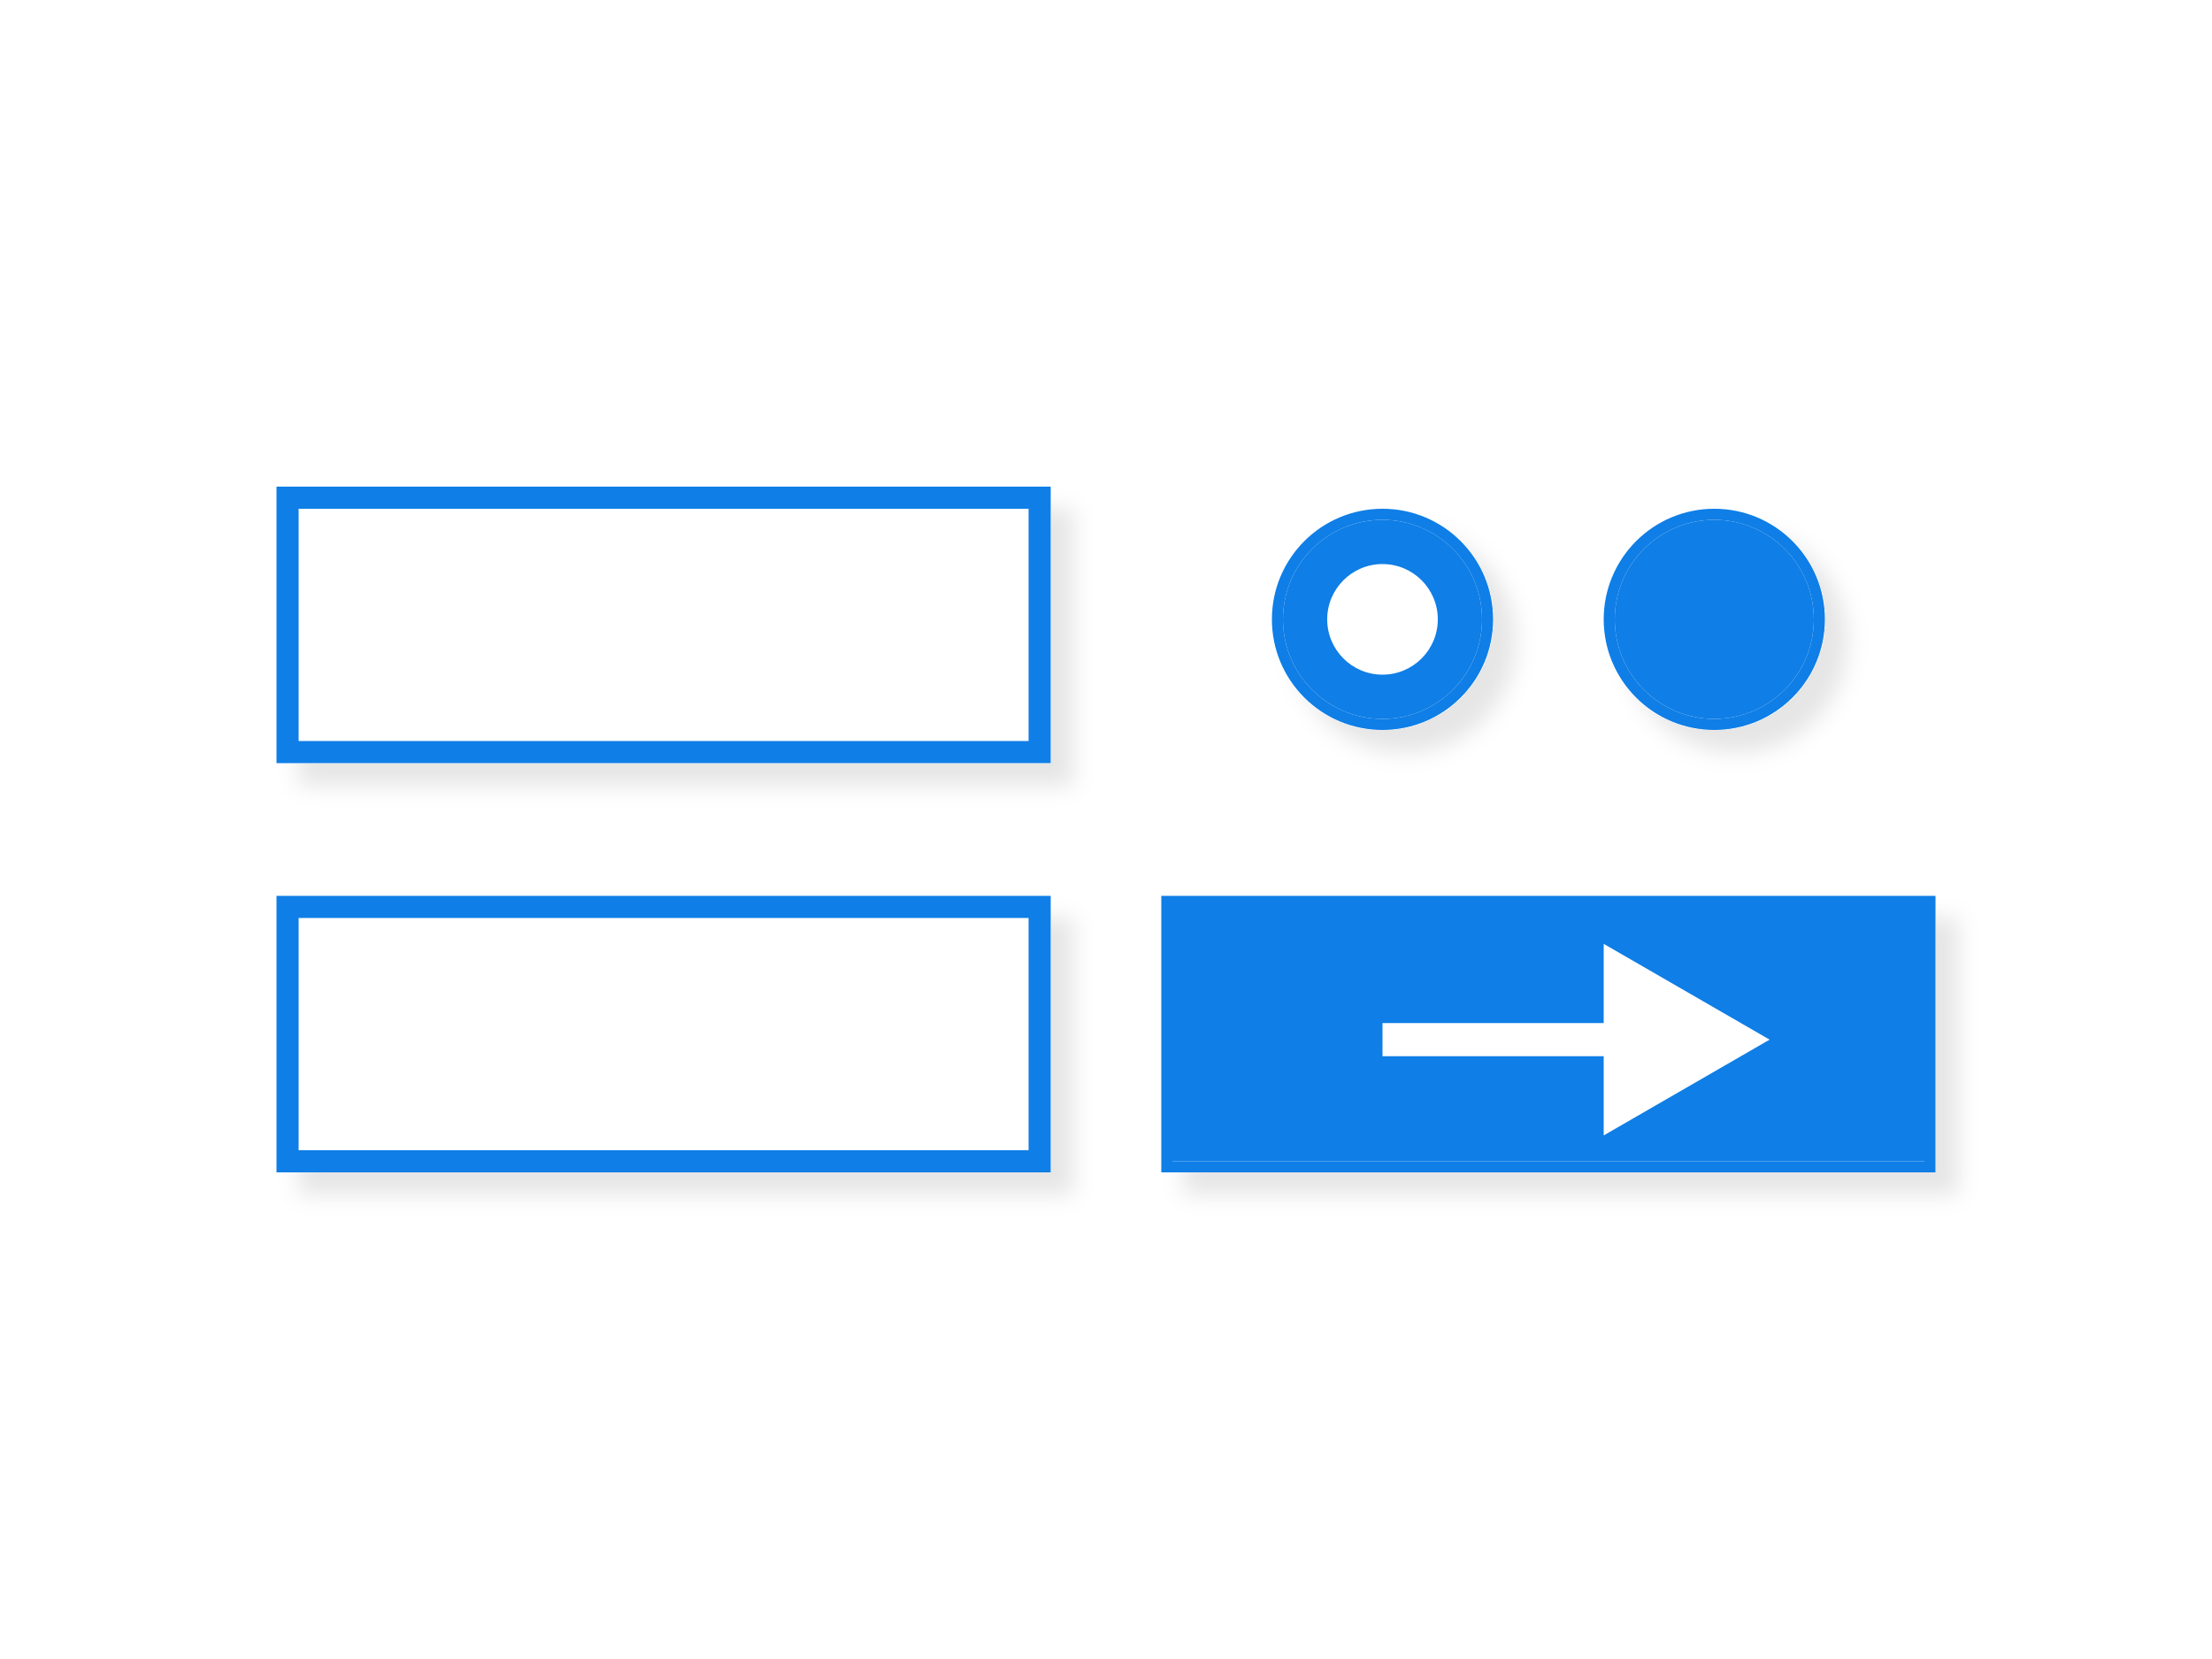
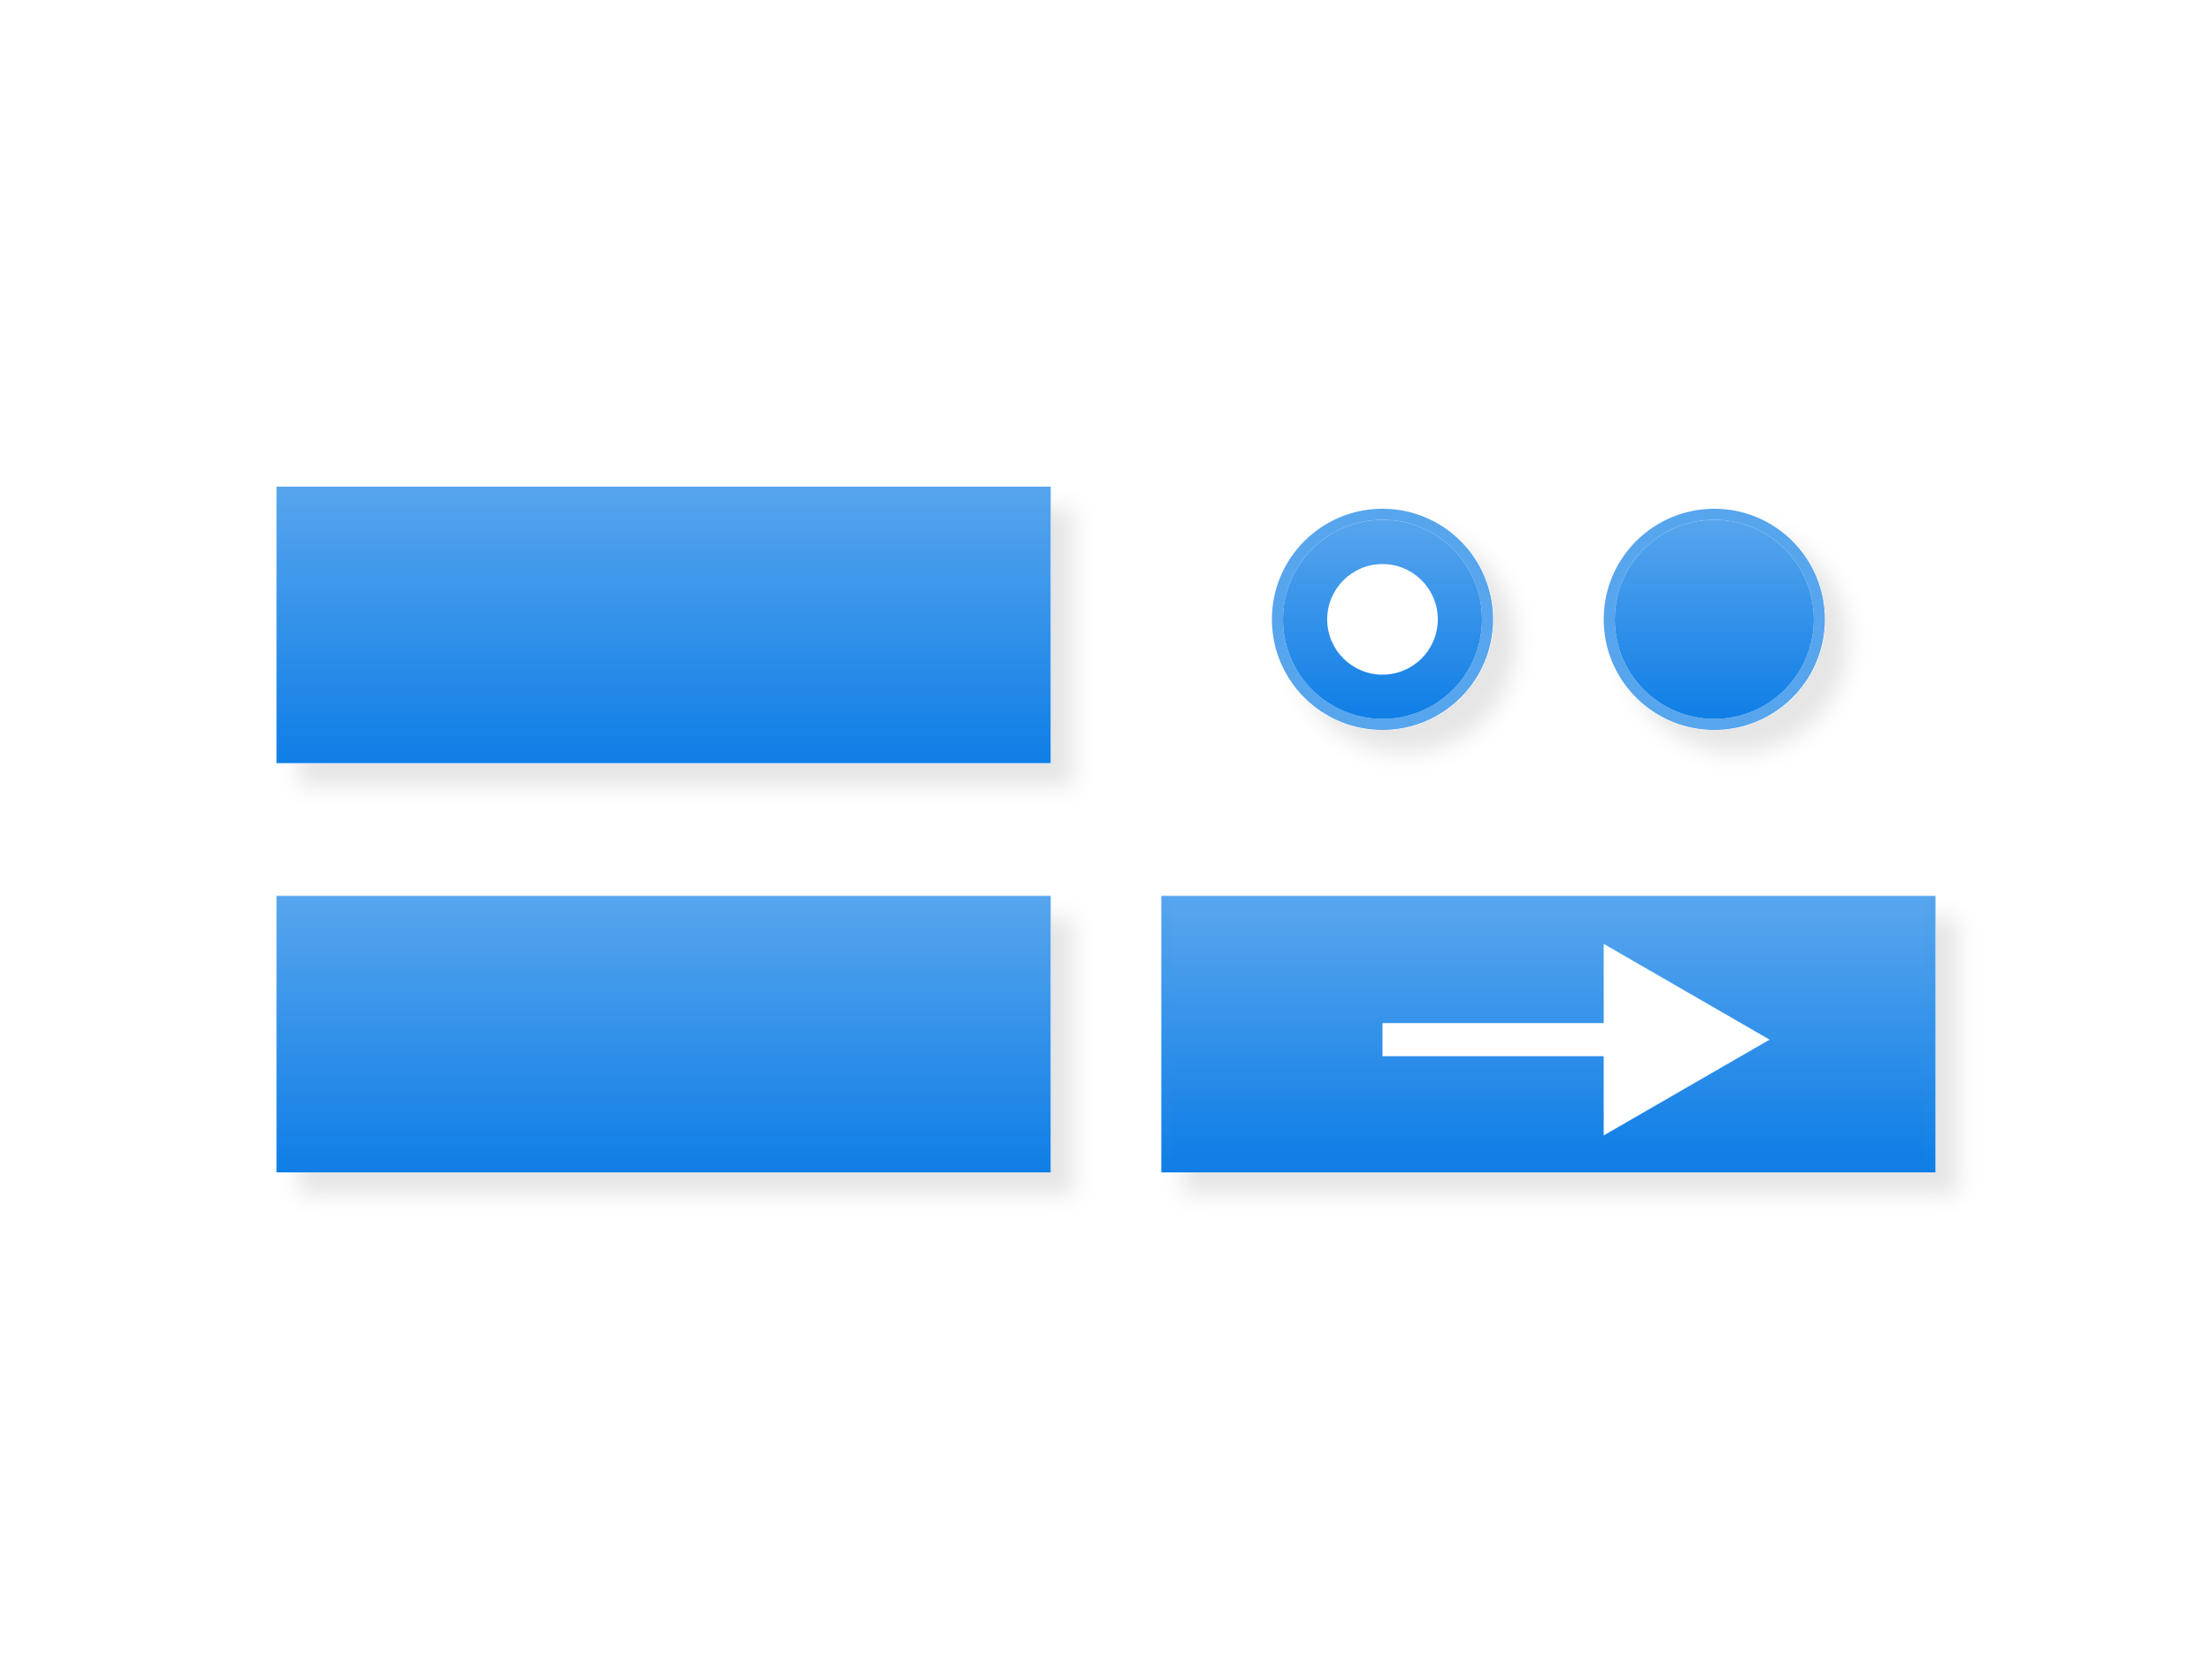
<svg xmlns="http://www.w3.org/2000/svg" width="200" height="150" viewBox="0 0 200 150" fill="none">
  <rect width="200" height="150" fill="white" />
  <g filter="url(#filter0_d_85_1717)">
-     <rect x="25" y="44" width="70" height="25" fill="white" />
-     <rect x="26" y="45" width="68" height="23" stroke="#0F7EE6" stroke-width="2" />
+     <rect x="25" y="44" width="70" height="25" fill="url(#paint0_linear_85_1717)" />
  </g>
  <g filter="url(#filter1_d_85_1717)">
-     <rect x="105" y="81" width="70" height="25" fill="white" />
-     <rect x="105.5" y="81.5" width="69" height="24" stroke="#0F7EE6" />
+     <rect x="105" y="81" width="70" height="25" fill="url(#paint1_linear_85_1717)" />
  </g>
  <g filter="url(#filter2_d_85_1717)">
-     <rect x="25" y="81" width="70" height="25" fill="white" />
-     <rect x="26" y="82" width="68" height="23" stroke="#0F7EE6" stroke-width="2" />
+     <rect x="25" y="81" width="70" height="25" fill="url(#paint2_linear_85_1717)" />
  </g>
  <g filter="url(#filter3_d_85_1717)">
    <circle cx="125" cy="56" r="10" fill="white" />
-     <circle cx="125" cy="56" r="9.5" stroke="#0F7EE6" />
+     <circle cx="125" cy="56" r="9.5" stroke="#57A5ED" />
  </g>
  <g filter="url(#filter4_d_85_1717)">
    <circle cx="155" cy="56" r="10" fill="white" />
-     <circle cx="155" cy="56" r="9.5" stroke="#0F7EE6" />
+     <circle cx="155" cy="56" r="9.5" stroke="#57A5ED" />
  </g>
-   <path d="M134 56C134 60.971 129.971 65 125 65C120.029 65 116 60.971 116 56C116 51.029 120.029 47 125 47C129.971 47 134 51.029 134 56Z" fill="#0F7EE6" />
-   <path d="M164 56C164 60.971 159.971 65 155 65C150.029 65 146 60.971 146 56C146 51.029 150.029 47 155 47C159.971 47 164 51.029 164 56Z" fill="#0F7EE6" />
+   <path d="M134 56C134 60.971 129.971 65 125 65C120.029 65 116 60.971 116 56C116 51.029 120.029 47 125 47C129.971 47 134 51.029 134 56Z" fill="url(#paint3_linear_85_1717)" />
+   <path d="M164 56C164 60.971 159.971 65 155 65C150.029 65 146 60.971 146 56C146 51.029 150.029 47 155 47C159.971 47 164 51.029 164 56Z" fill="url(#paint4_linear_85_1717)" />
  <path d="M130 56C130 58.761 127.761 61 125 61C122.239 61 120 58.761 120 56C120 53.239 122.239 51 125 51C127.761 51 130 53.239 130 56Z" fill="white" />
-   <rect x="106" y="82" width="68" height="23" fill="#0F7EE6" />
+   <rect x="106" y="82" width="68" height="23" fill="url(#paint5_linear_85_1717)" />
  <path d="M160 94L145 85.34V102.66L160 94ZM125 95.5H146.5V92.5H125V95.5Z" fill="white" />
  <defs>
    <filter id="filter0_d_85_1717" x="25" y="44" width="74" height="29" filterUnits="userSpaceOnUse" color-interpolation-filters="sRGB">
      <feFlood flood-opacity="0" result="BackgroundImageFix" />
      <feColorMatrix in="SourceAlpha" type="matrix" values="0 0 0 0 0 0 0 0 0 0 0 0 0 0 0 0 0 0 127 0" result="hardAlpha" />
      <feOffset dx="2" dy="2" />
      <feGaussianBlur stdDeviation="1" />
      <feComposite in2="hardAlpha" operator="out" />
      <feColorMatrix type="matrix" values="0 0 0 0 0 0 0 0 0 0 0 0 0 0 0 0 0 0 0.1 0" />
      <feBlend mode="normal" in2="BackgroundImageFix" result="effect1_dropShadow_85_1717" />
      <feBlend mode="normal" in="SourceGraphic" in2="effect1_dropShadow_85_1717" result="shape" />
    </filter>
    <filter id="filter1_d_85_1717" x="105" y="81" width="74" height="29" filterUnits="userSpaceOnUse" color-interpolation-filters="sRGB">
      <feFlood flood-opacity="0" result="BackgroundImageFix" />
      <feColorMatrix in="SourceAlpha" type="matrix" values="0 0 0 0 0 0 0 0 0 0 0 0 0 0 0 0 0 0 127 0" result="hardAlpha" />
      <feOffset dx="2" dy="2" />
      <feGaussianBlur stdDeviation="1" />
      <feComposite in2="hardAlpha" operator="out" />
      <feColorMatrix type="matrix" values="0 0 0 0 0 0 0 0 0 0 0 0 0 0 0 0 0 0 0.1 0" />
      <feBlend mode="normal" in2="BackgroundImageFix" result="effect1_dropShadow_85_1717" />
      <feBlend mode="normal" in="SourceGraphic" in2="effect1_dropShadow_85_1717" result="shape" />
    </filter>
    <filter id="filter2_d_85_1717" x="25" y="81" width="74" height="29" filterUnits="userSpaceOnUse" color-interpolation-filters="sRGB">
      <feFlood flood-opacity="0" result="BackgroundImageFix" />
      <feColorMatrix in="SourceAlpha" type="matrix" values="0 0 0 0 0 0 0 0 0 0 0 0 0 0 0 0 0 0 127 0" result="hardAlpha" />
      <feOffset dx="2" dy="2" />
      <feGaussianBlur stdDeviation="1" />
      <feComposite in2="hardAlpha" operator="out" />
      <feColorMatrix type="matrix" values="0 0 0 0 0 0 0 0 0 0 0 0 0 0 0 0 0 0 0.1 0" />
      <feBlend mode="normal" in2="BackgroundImageFix" result="effect1_dropShadow_85_1717" />
      <feBlend mode="normal" in="SourceGraphic" in2="effect1_dropShadow_85_1717" result="shape" />
    </filter>
    <filter id="filter3_d_85_1717" x="115" y="46" width="24" height="24" filterUnits="userSpaceOnUse" color-interpolation-filters="sRGB">
      <feFlood flood-opacity="0" result="BackgroundImageFix" />
      <feColorMatrix in="SourceAlpha" type="matrix" values="0 0 0 0 0 0 0 0 0 0 0 0 0 0 0 0 0 0 127 0" result="hardAlpha" />
      <feOffset dx="2" dy="2" />
      <feGaussianBlur stdDeviation="1" />
      <feComposite in2="hardAlpha" operator="out" />
      <feColorMatrix type="matrix" values="0 0 0 0 0 0 0 0 0 0 0 0 0 0 0 0 0 0 0.1 0" />
      <feBlend mode="normal" in2="BackgroundImageFix" result="effect1_dropShadow_85_1717" />
      <feBlend mode="normal" in="SourceGraphic" in2="effect1_dropShadow_85_1717" result="shape" />
    </filter>
    <filter id="filter4_d_85_1717" x="145" y="46" width="24" height="24" filterUnits="userSpaceOnUse" color-interpolation-filters="sRGB">
      <feFlood flood-opacity="0" result="BackgroundImageFix" />
      <feColorMatrix in="SourceAlpha" type="matrix" values="0 0 0 0 0 0 0 0 0 0 0 0 0 0 0 0 0 0 127 0" result="hardAlpha" />
      <feOffset dx="2" dy="2" />
      <feGaussianBlur stdDeviation="1" />
      <feComposite in2="hardAlpha" operator="out" />
      <feColorMatrix type="matrix" values="0 0 0 0 0 0 0 0 0 0 0 0 0 0 0 0 0 0 0.1 0" />
      <feBlend mode="normal" in2="BackgroundImageFix" result="effect1_dropShadow_85_1717" />
      <feBlend mode="normal" in="SourceGraphic" in2="effect1_dropShadow_85_1717" result="shape" />
    </filter>
+     <linearGradient id="paint0_linear_85_1717" x1="60" y1="44" x2="60" y2="69" gradientUnits="userSpaceOnUse">
+       <stop stop-color="#57A5ED" />
+       <stop offset="1" stop-color="#0F7EE6" />
+     </linearGradient>
+     <linearGradient id="paint1_linear_85_1717" x1="140" y1="81" x2="140" y2="106" gradientUnits="userSpaceOnUse">
+       <stop stop-color="#57A5ED" />
+       <stop offset="1" stop-color="#0F7EE6" />
+     </linearGradient>
+     <linearGradient id="paint2_linear_85_1717" x1="60" y1="81" x2="60" y2="106" gradientUnits="userSpaceOnUse">
+       <stop stop-color="#57A5ED" />
+       <stop offset="1" stop-color="#0F7EE6" />
+     </linearGradient>
+     <linearGradient id="paint3_linear_85_1717" x1="125" y1="47" x2="125" y2="65" gradientUnits="userSpaceOnUse">
+       <stop stop-color="#57A5ED" />
+       <stop offset="1" stop-color="#0F7EE6" />
+     </linearGradient>
+     <linearGradient id="paint4_linear_85_1717" x1="155" y1="47" x2="155" y2="65" gradientUnits="userSpaceOnUse">
+       <stop stop-color="#57A5ED" />
+       <stop offset="1" stop-color="#0F7EE6" />
+     </linearGradient>
+     <linearGradient id="paint5_linear_85_1717" x1="140" y1="82" x2="140" y2="105" gradientUnits="userSpaceOnUse">
+       <stop stop-color="#57A5ED" />
+       <stop offset="1" stop-color="#0F7EE6" />
+     </linearGradient>
  </defs>
</svg>
